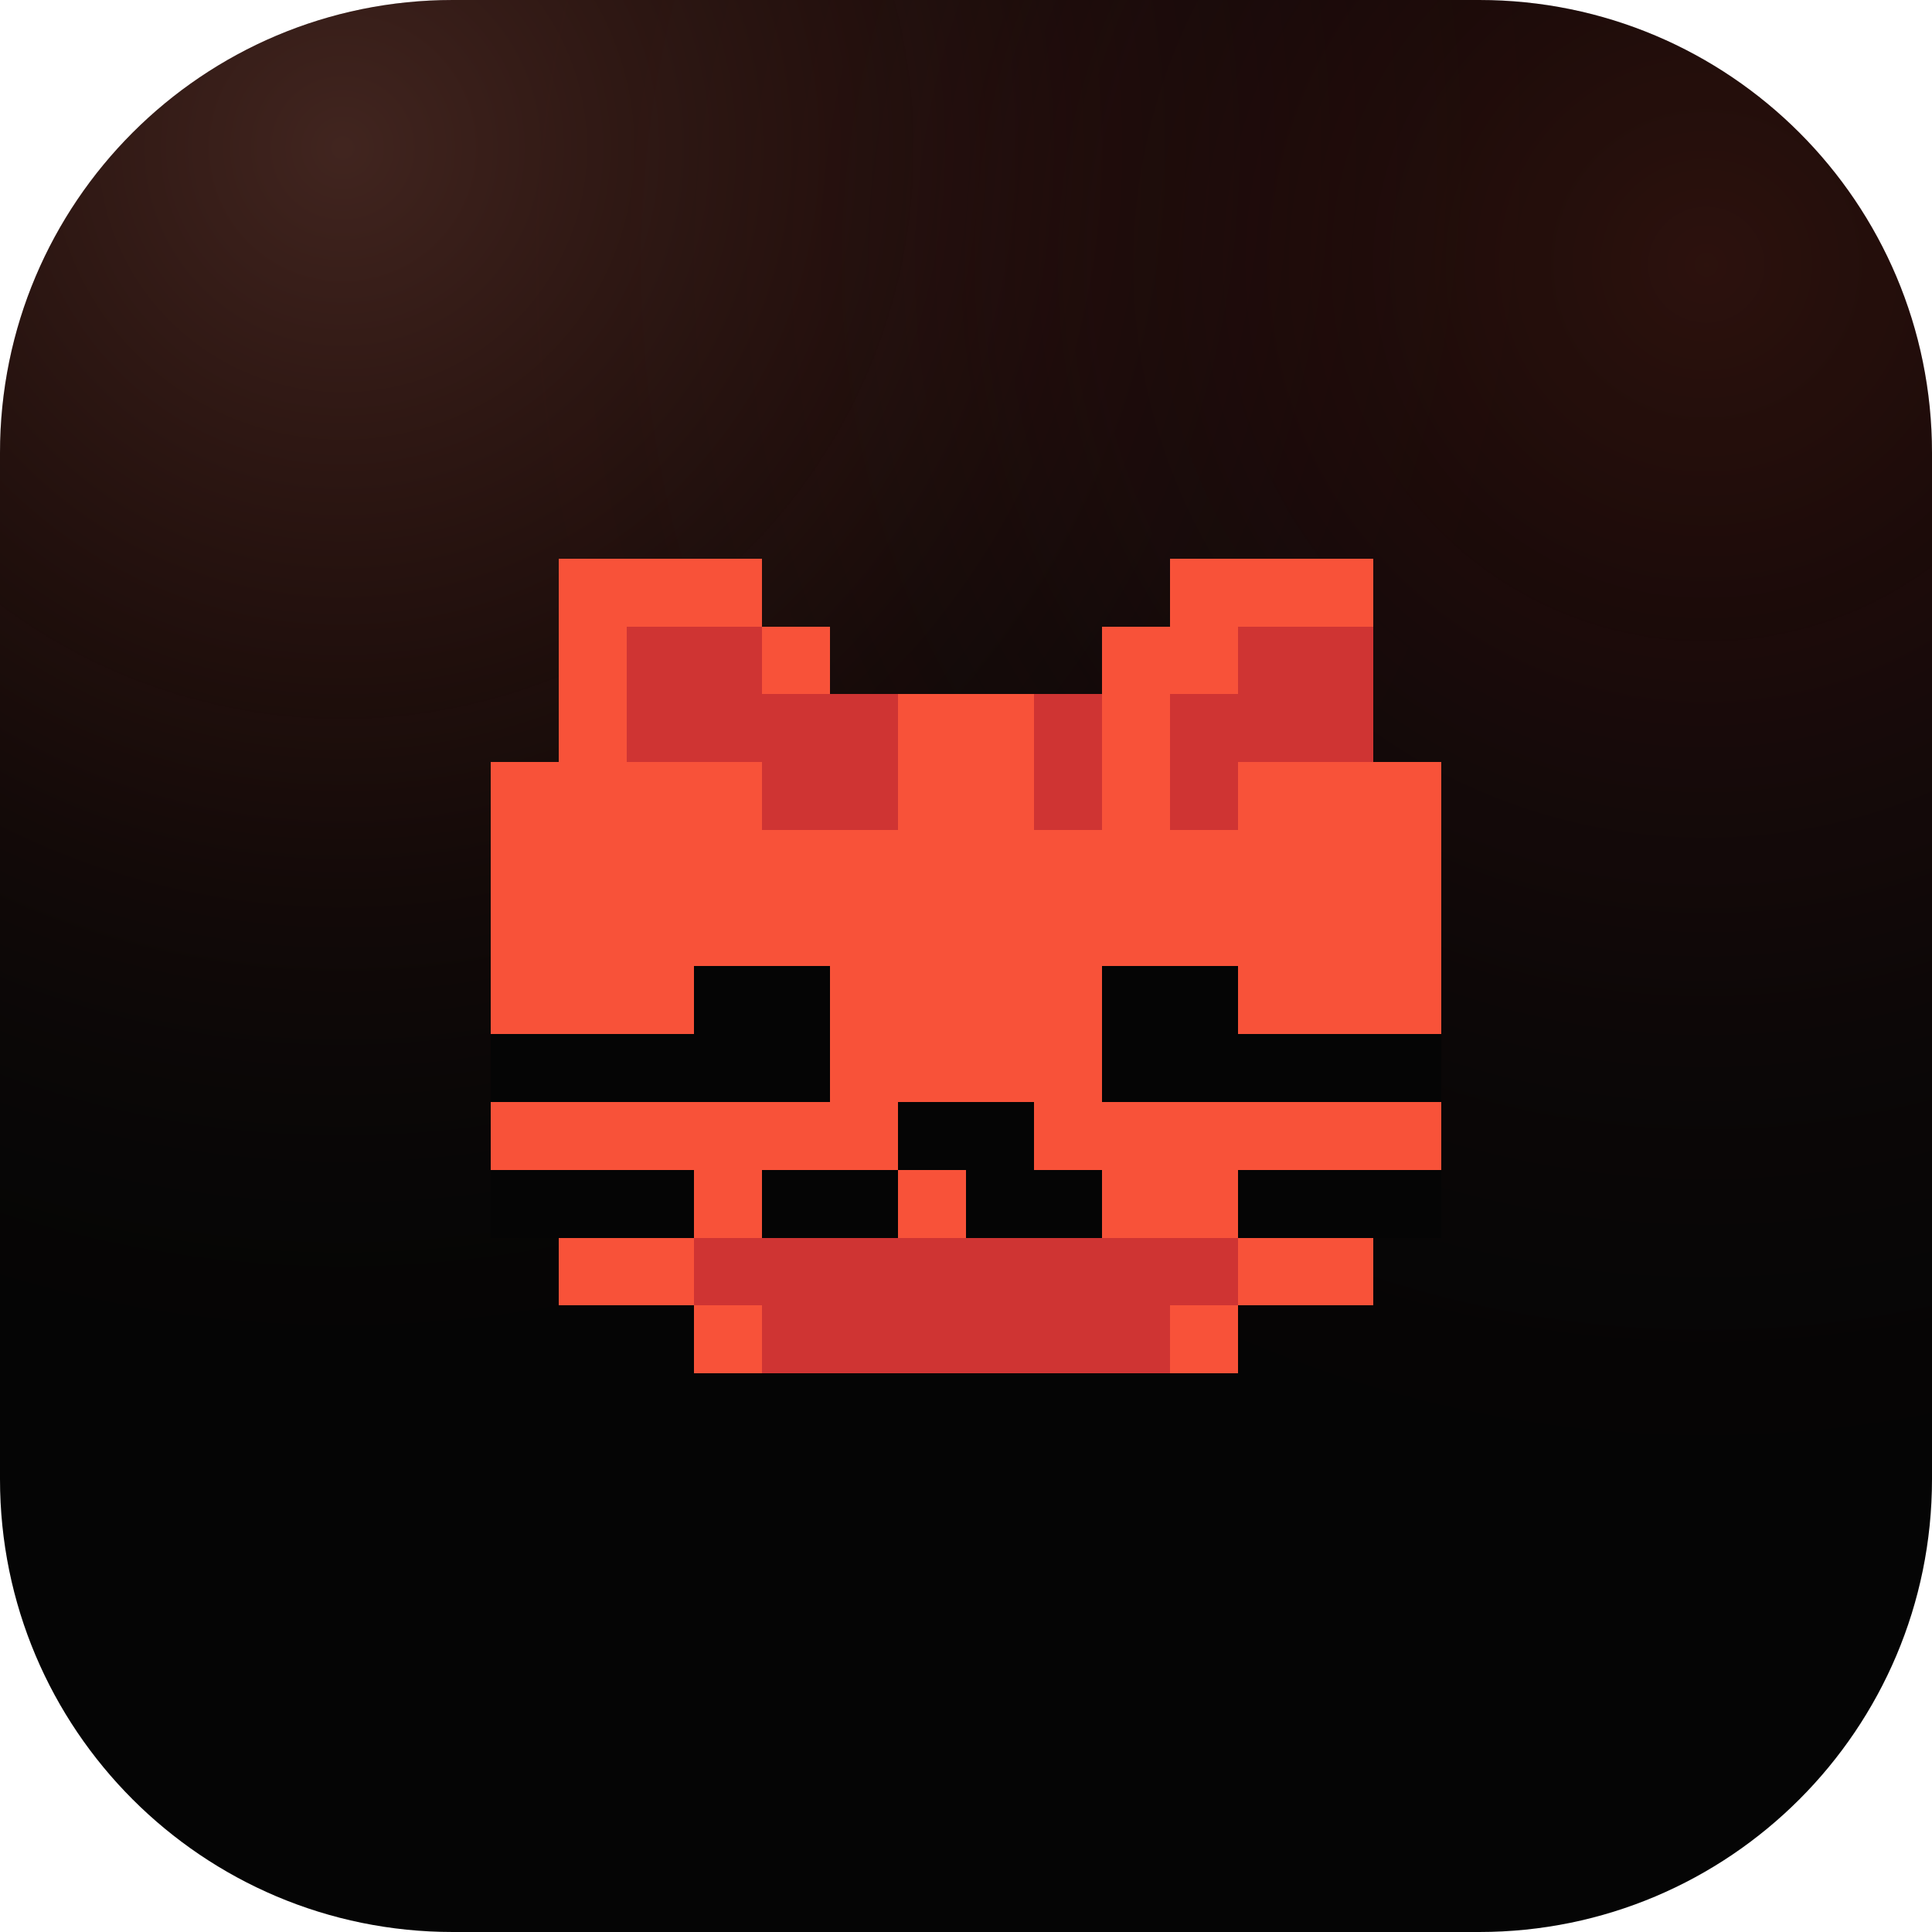
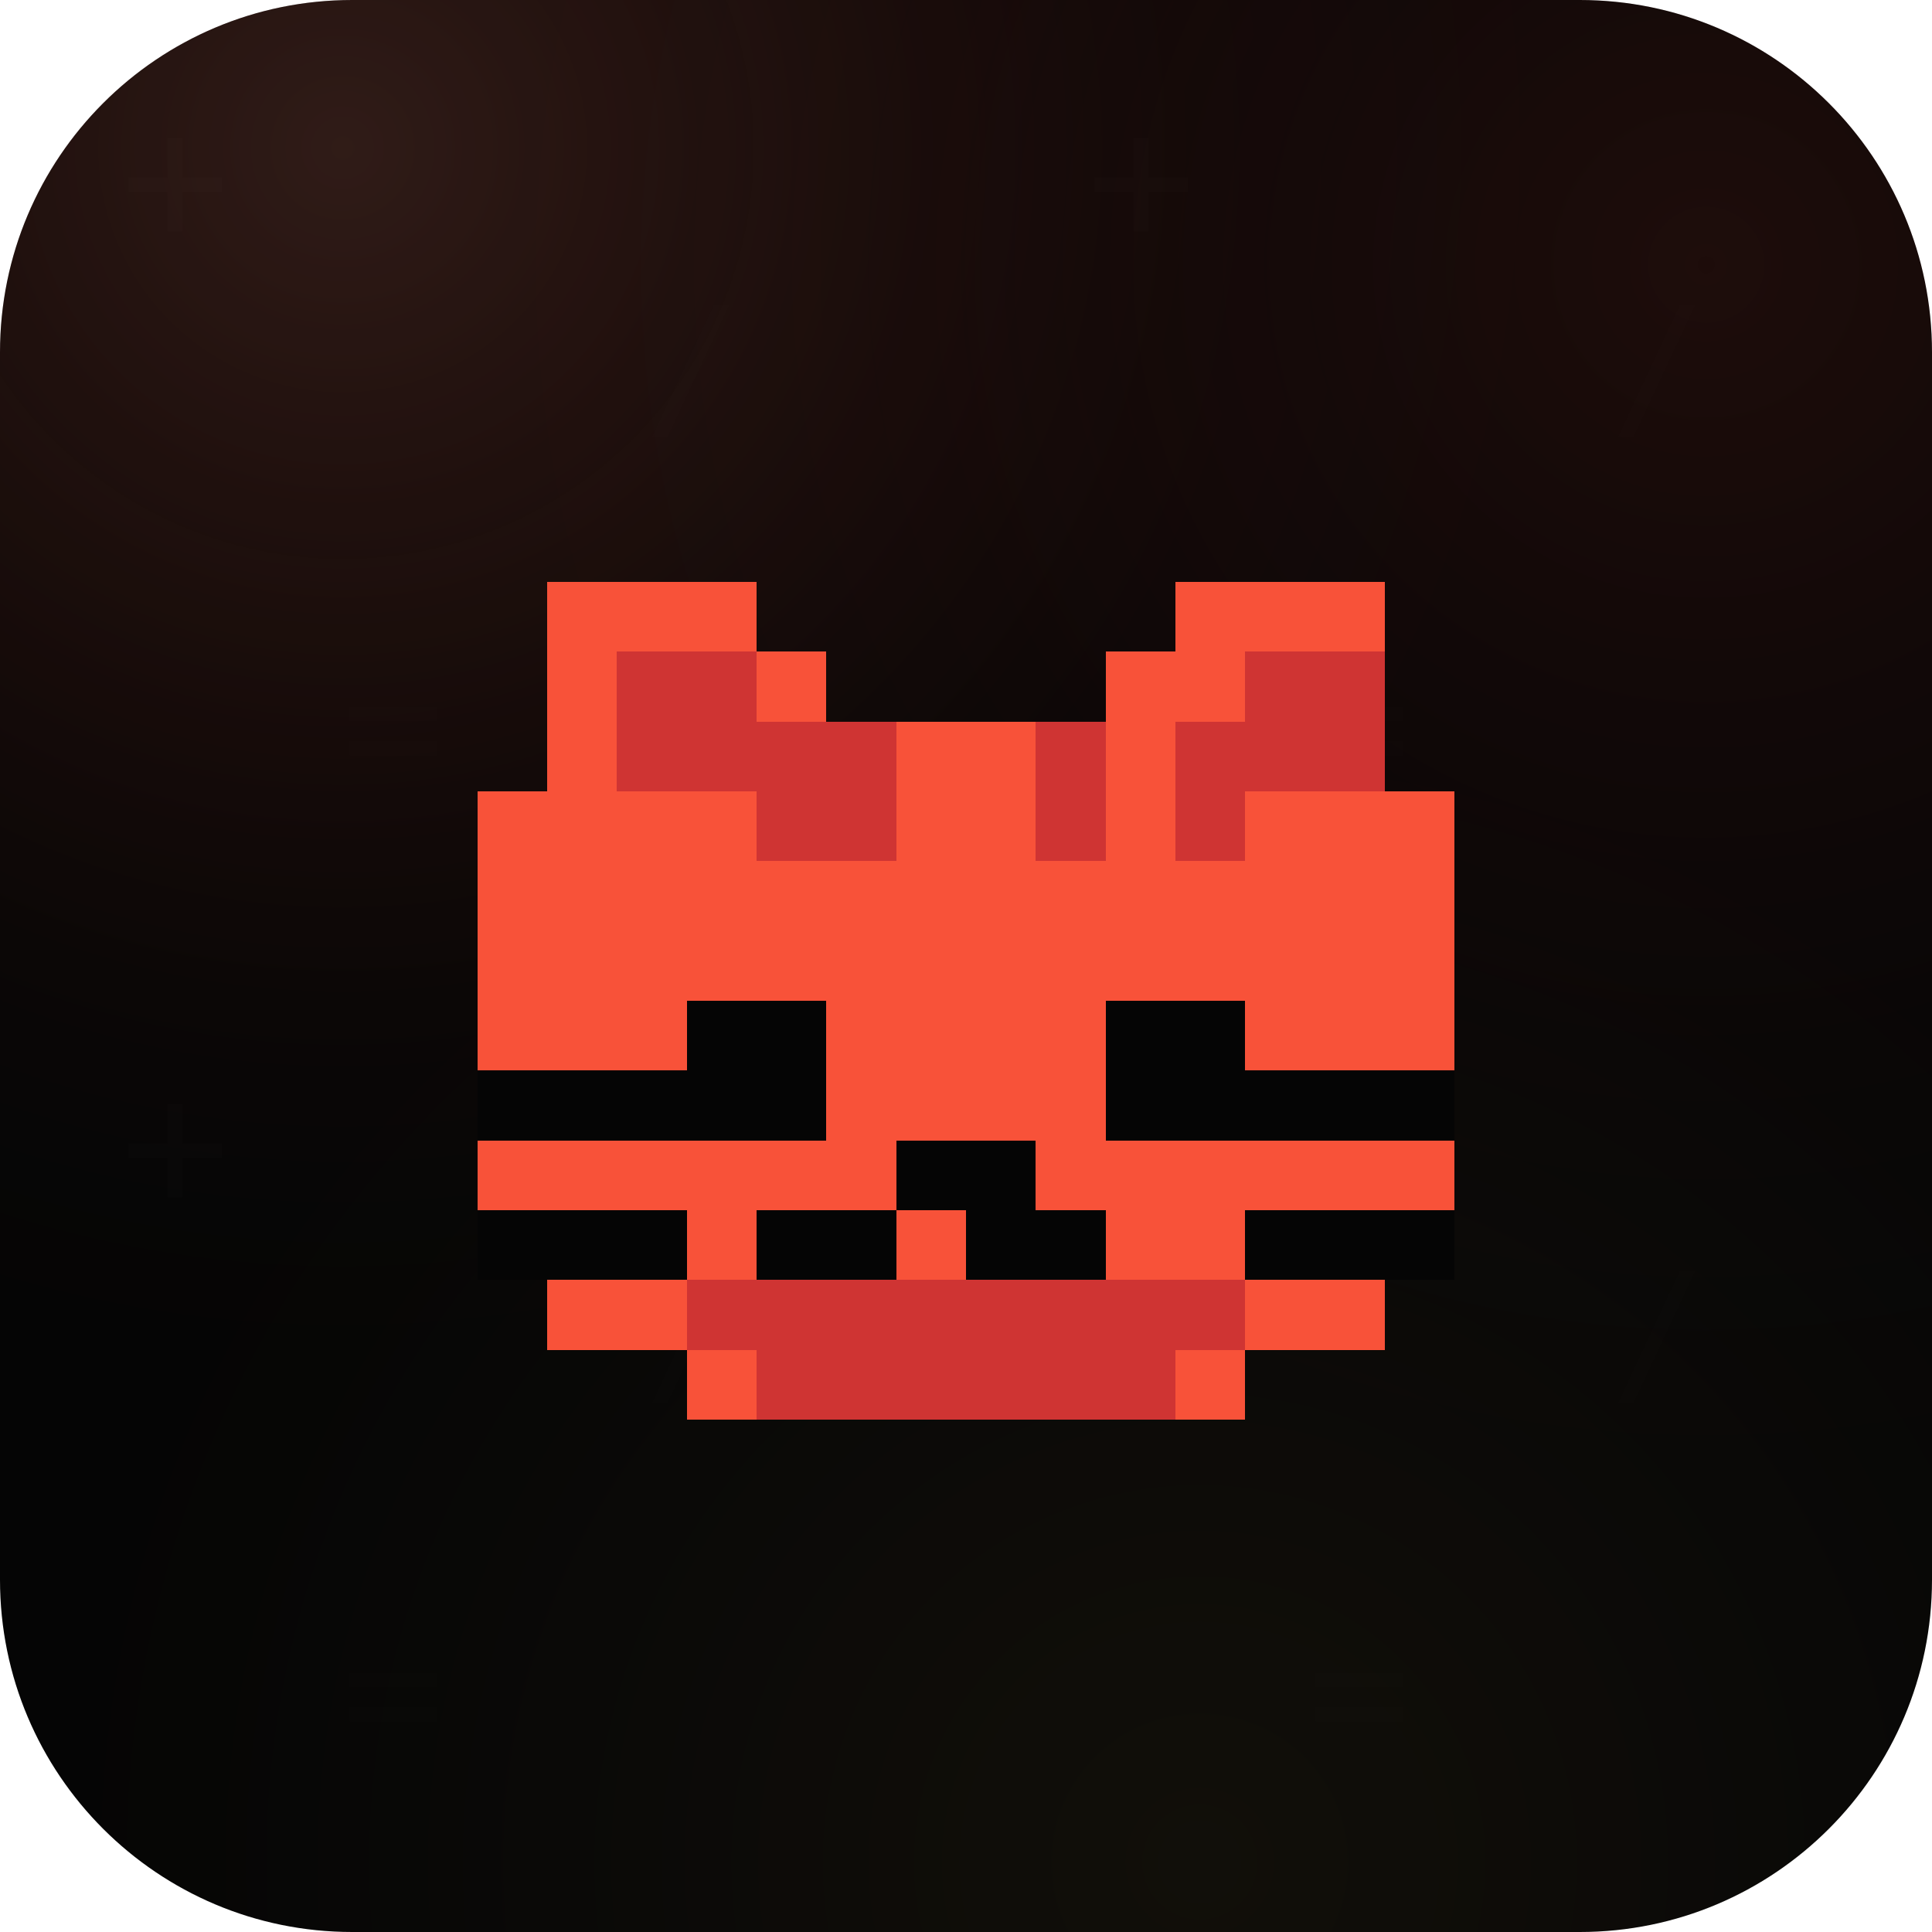
- <svg xmlns="http://www.w3.org/2000/svg" width="128" height="128" viewBox="0 0 128 128" fill="none">
+ <svg xmlns="http://www.w3.org/2000/svg" width="192" height="192" viewBox="0 0 192 192" fill="none">
  <defs>
    <radialGradient id="skyGlow" cx="18%" cy="8%" r="65%">
      <stop offset="0%" stop-color="#FF8A72" stop-opacity=".24" />
      <stop offset="58%" stop-color="#F85239" stop-opacity=".06" />
      <stop offset="100%" stop-color="#0A0A0B" stop-opacity="0" />
    </radialGradient>
    <radialGradient id="pinkGlow" cx="88%" cy="14%" r="66%">
      <stop offset="0%" stop-color="#F85239" stop-opacity=".18" />
      <stop offset="58%" stop-color="#CF3433" stop-opacity=".045" />
      <stop offset="100%" stop-color="#0A0A0B" stop-opacity="0" />
    </radialGradient>
    <radialGradient id="goldGlow" cx="62%" cy="96%" r="68%">
      <stop offset="0%" stop-color="#F6C65B" stop-opacity=".12" />
      <stop offset="58%" stop-color="#F6C65B" stop-opacity=".035" />
      <stop offset="100%" stop-color="#0A0A0B" stop-opacity="0" />
    </radialGradient>
    <linearGradient id="brandLine" x1="0" y1="0" x2="1" y2="0">
      <stop offset="0%" stop-color="#F85239" />
      <stop offset="50%" stop-color="#CF3433" />
      <stop offset="100%" stop-color="#F6C65B" />
    </linearGradient>
    <filter id="logoShadow" x="-60%" y="-60%" width="220%" height="220%">
      <feDropShadow dx="0" dy="22" stdDeviation="26" flood-color="#000000" flood-opacity=".45" />
      <feDropShadow dx="0" dy="0" stdDeviation="18" flood-color="#F85239" flood-opacity=".16" />
    </filter>
    <filter id="softBlur" x="-20%" y="-20%" width="140%" height="140%">
      <feGaussianBlur stdDeviation="24" />
    </filter>
    <pattern id="glyphs" width="96" height="96" patternUnits="userSpaceOnUse">
      <text x="12" y="24" fill="rgba(255,255,255,.045)" font-size="18" font-family="ui-monospace, SFMono-Regular, Menlo, monospace">+</text>
      <text x="64" y="42" fill="rgba(255,255,255,.036)" font-size="16" font-family="ui-monospace, SFMono-Regular, Menlo, monospace">/</text>
      <text x="34" y="78" fill="rgba(255,255,255,.032)" font-size="17" font-family="ui-monospace, SFMono-Regular, Menlo, monospace">=</text>
    </pattern>
  </defs>
-   <rect width="128" height="128" rx="30" fill="#050505" />
-   <rect width="128" height="128" rx="30" fill="url(#skyGlow)" />
-   <rect width="128" height="128" rx="30" fill="url(#pinkGlow)" opacity=".9" />
-   <g transform="translate(28 28) scale(1.125)" opacity="1" shape-rendering="crispEdges">
+   <rect width="192" height="192" rx="35" fill="#050505" />
+   <rect width="192" height="192" rx="35" fill="url(#skyGlow)" opacity=".72" />
+   <rect width="192" height="192" rx="35" fill="url(#pinkGlow)" opacity=".56" />
+   <rect width="192" height="192" rx="35" fill="url(#goldGlow)" opacity=".42" />
+   <rect width="192" height="192" rx="35" fill="url(#glyphs)" opacity=".16" />
+   <g transform="translate(40.5 43.956) scale(1.734375)" opacity="1" shape-rendering="crispEdges">
    <path fill="#F85239" d="M8 20V8h12v4h4v4h16v-4h4V8h12v12h4v28h-4v4h-8v4H16v-4H8v-4H4V20h4Z" />
    <path fill="#CF3433" d="M12 12h8v4h4v8h-4v-4h-8V12Zm32 4h4v-4h8v8h-8v4h-4v-8ZM24 16h4v8h-4v-8Zm12 0h4v8h-4v-8ZM16 48h32v4h-4v4H20v-4h-4v-4Z" />
    <path fill="#050505" d="M16 32h8v8h-8v-8Zm24 0h8v8h-8v-8ZM28 40h8v4h-8v-4Zm-4 4h4v4h-8v-4h4Zm12 0h4v4h-8v-4h4ZM4 36h12v4H4v-4Zm0 8h12v4H4v-4Zm44-8h12v4H48v-4Zm0 8h12v4H48v-4Z" />
  </g>
</svg>
